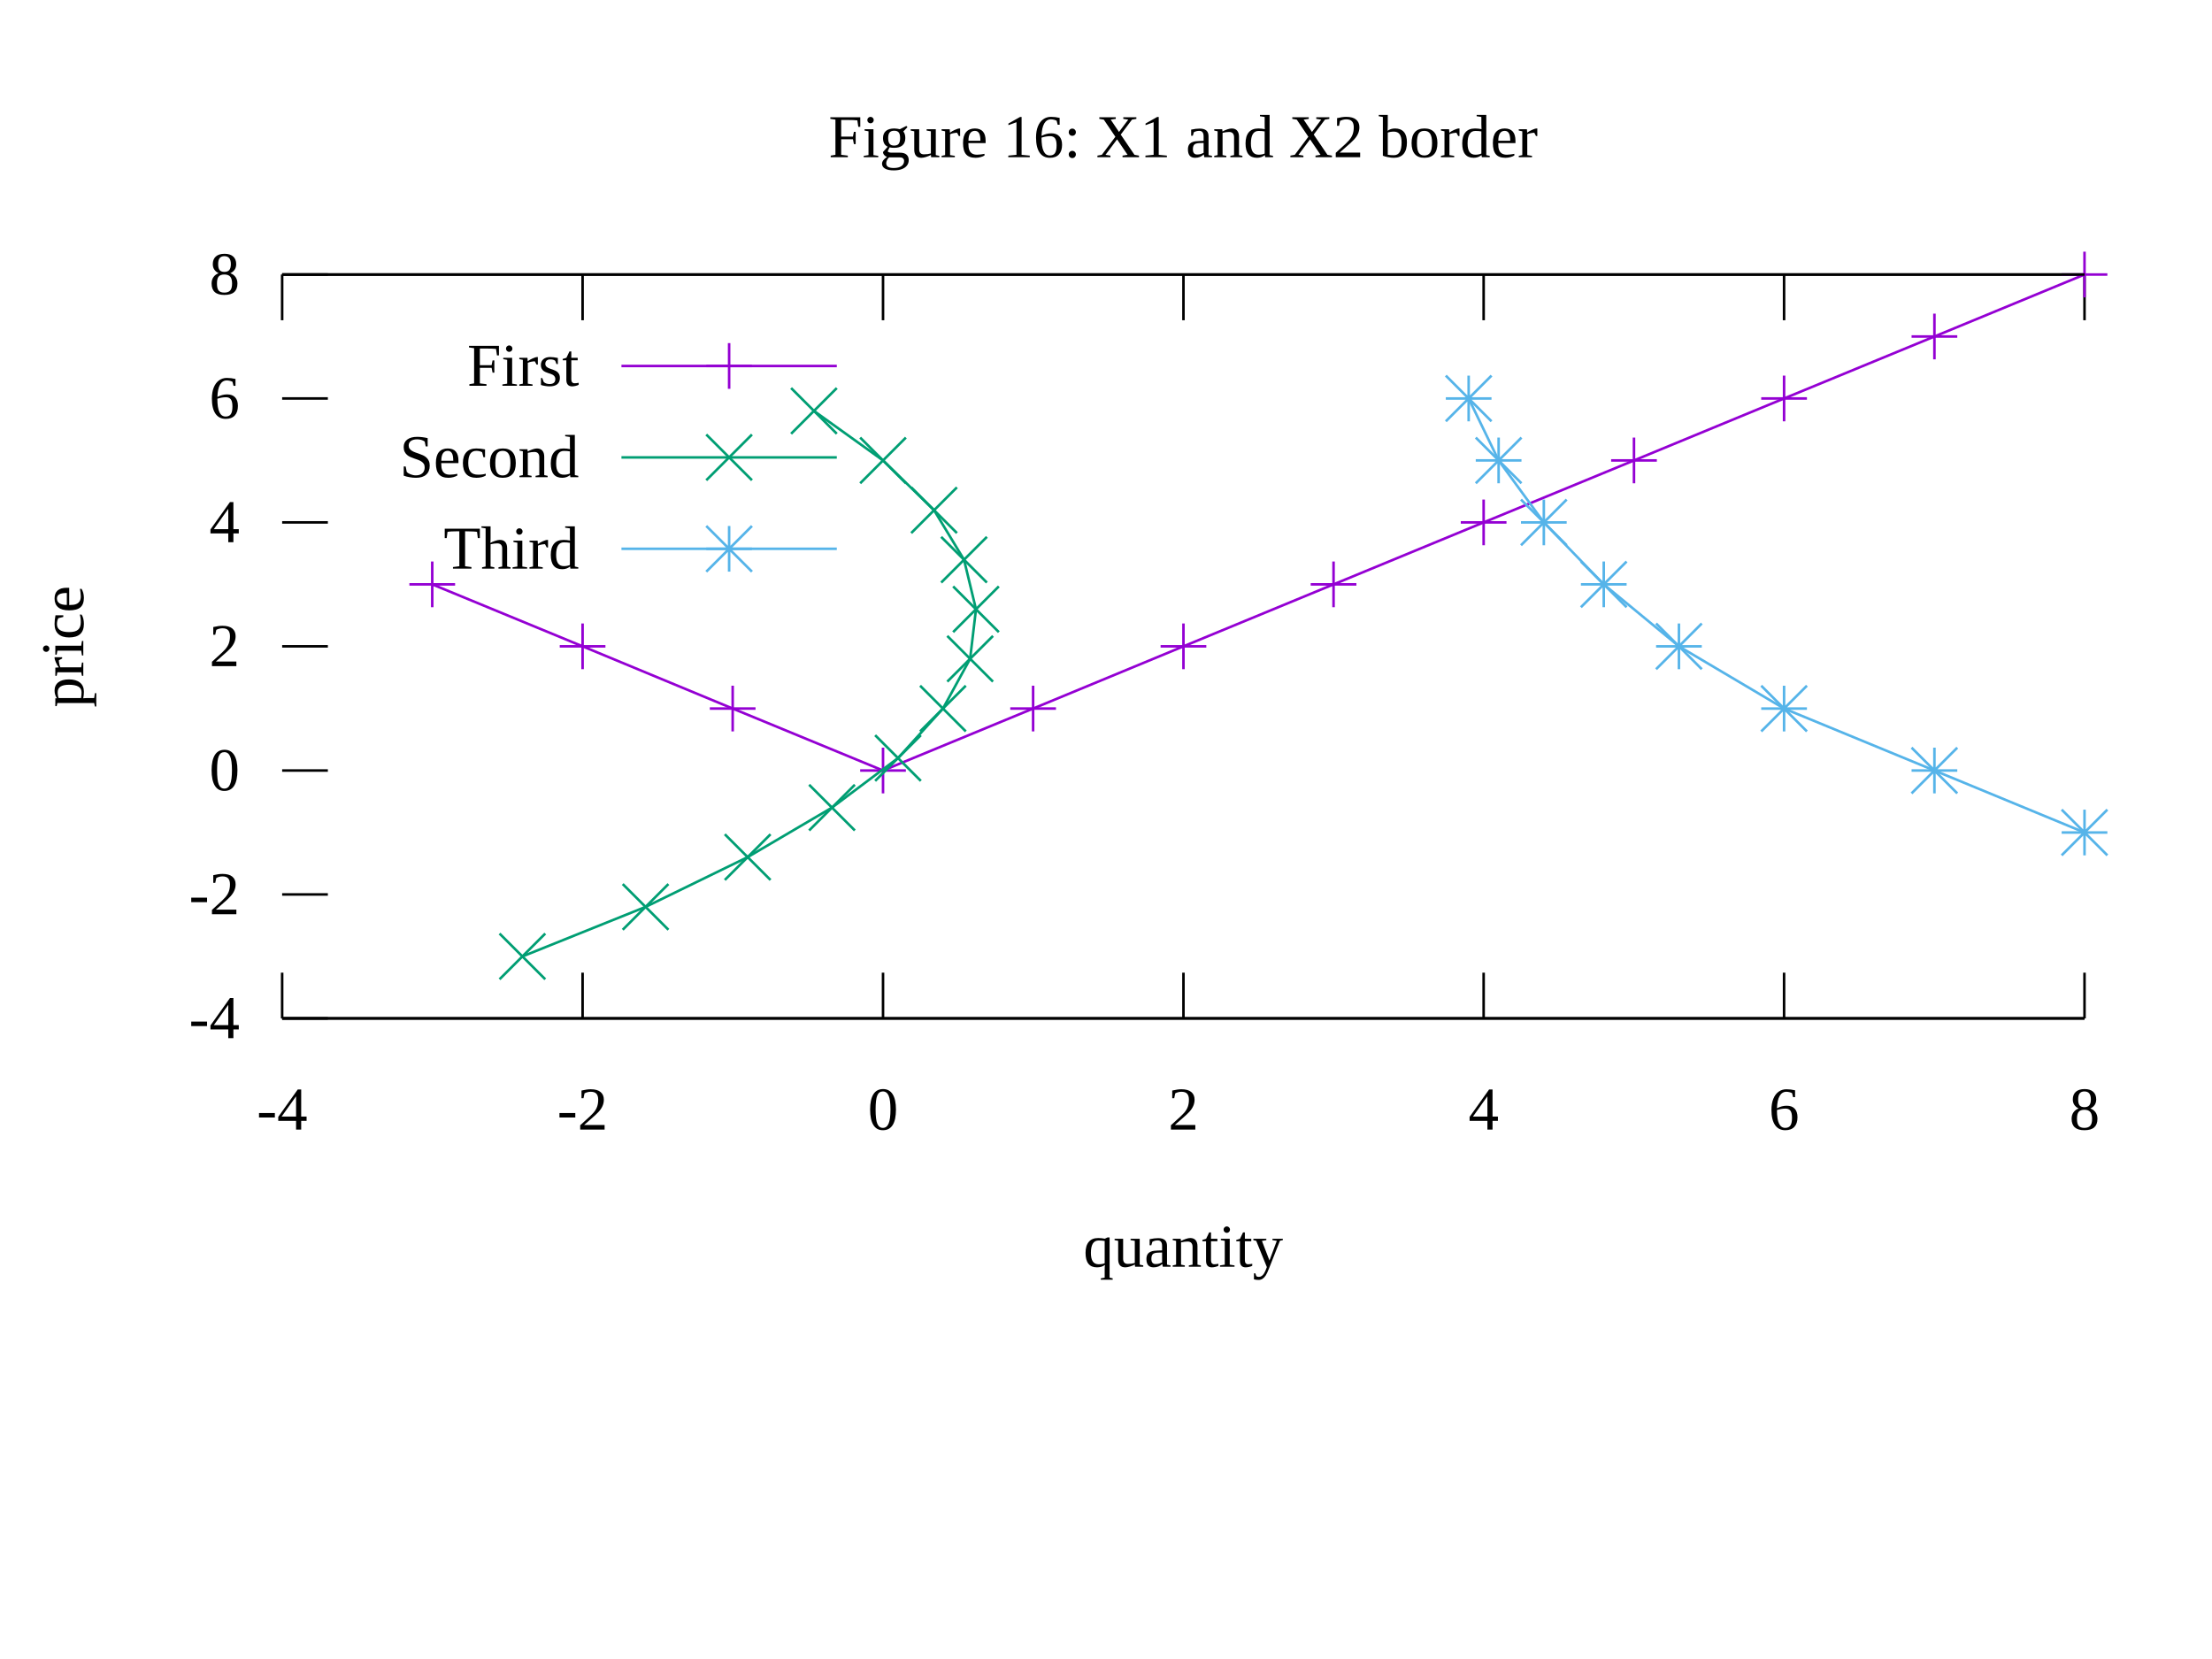
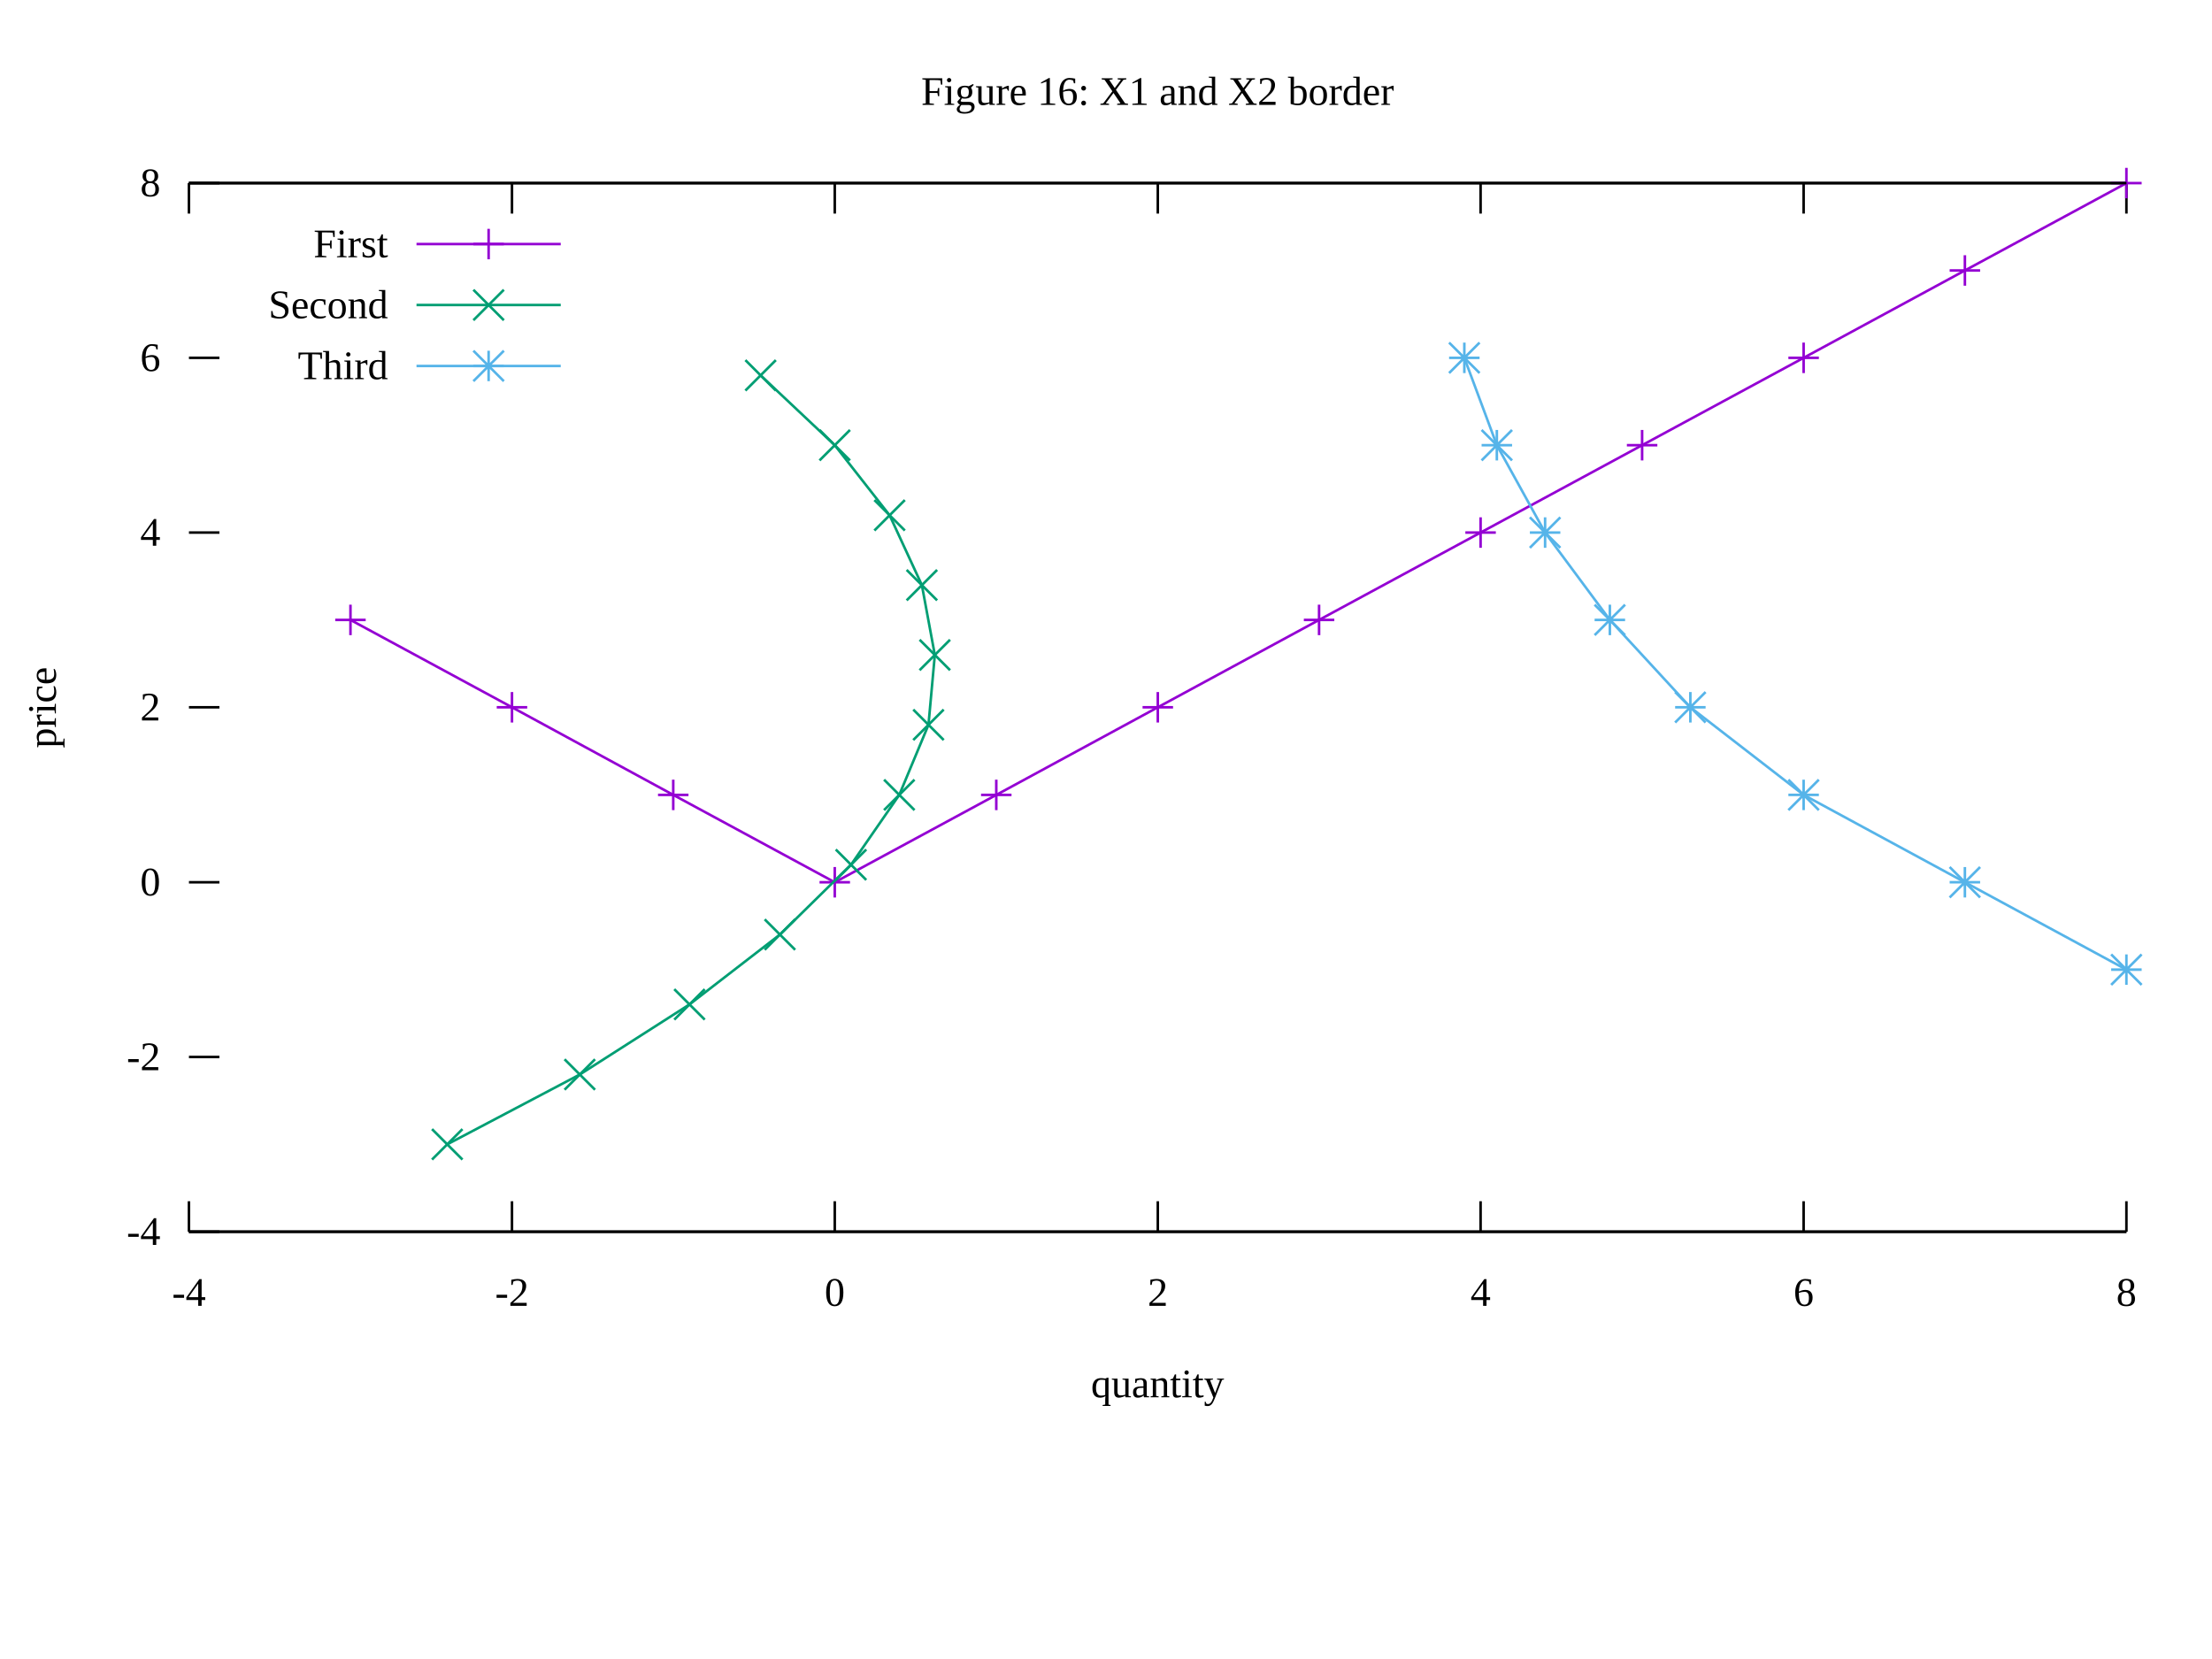
<svg xmlns="http://www.w3.org/2000/svg" xmlns:xlink="http://www.w3.org/1999/xlink" width="871" height="653" viewBox="0 0 871 653">
  <g id="gnuplot_canvas">
    <rect x="0" y="0" width="871" height="653" fill="none" />
    <defs>
      <circle id="gpDot" r="0.5" stroke-width="0.5" />
-       <path id="gpPt0" stroke-width="0.111" stroke="currentColor" d="M-1,0 h2 M0,-1 v2" />
-       <path id="gpPt1" stroke-width="0.111" stroke="currentColor" d="M-1,-1 L1,1 M1,-1 L-1,1" />
-       <path id="gpPt2" stroke-width="0.111" stroke="currentColor" d="M-1,0 L1,0 M0,-1 L0,1 M-1,-1 L1,1 M-1,1 L1,-1" />
-       <rect id="gpPt3" stroke-width="0.111" stroke="currentColor" x="-1" y="-1" width="2" height="2" />
-       <rect id="gpPt4" stroke-width="0.111" stroke="currentColor" fill="currentColor" x="-1" y="-1" width="2" height="2" />
-       <circle id="gpPt5" stroke-width="0.111" stroke="currentColor" cx="0" cy="0" r="1" />
+       <path id="gpPt0" stroke-width="0.167" stroke="currentColor" d="M-1,0 h2 M0,-1 v2" />
+       <path id="gpPt1" stroke-width="0.167" stroke="currentColor" d="M-1,-1 L1,1 M1,-1 L-1,1" />
+       <path id="gpPt2" stroke-width="0.167" stroke="currentColor" d="M-1,0 L1,0 M0,-1 L0,1 M-1,-1 L1,1 M-1,1 L1,-1" />
+       <rect id="gpPt3" stroke-width="0.167" stroke="currentColor" x="-1" y="-1" width="2" height="2" />
+       <rect id="gpPt4" stroke-width="0.167" stroke="currentColor" fill="currentColor" x="-1" y="-1" width="2" height="2" />
+       <circle id="gpPt5" stroke-width="0.167" stroke="currentColor" cx="0" cy="0" r="1" />
      <use xlink:href="#gpPt5" id="gpPt6" fill="currentColor" stroke="none" />
-       <path id="gpPt7" stroke-width="0.111" stroke="currentColor" d="M0,-1.33 L-1.33,0.67 L1.33,0.67 z" />
+       <path id="gpPt7" stroke-width="0.167" stroke="currentColor" d="M0,-1.33 L-1.33,0.67 L1.33,0.67 z" />
      <use xlink:href="#gpPt7" id="gpPt8" fill="currentColor" stroke="none" />
      <use xlink:href="#gpPt7" id="gpPt9" stroke="currentColor" transform="rotate(180)" />
      <use xlink:href="#gpPt9" id="gpPt10" fill="currentColor" stroke="none" />
      <use xlink:href="#gpPt3" id="gpPt11" stroke="currentColor" transform="rotate(45)" />
      <use xlink:href="#gpPt11" id="gpPt12" fill="currentColor" stroke="none" />
-       <path id="gpPt13" stroke-width="0.111" stroke="currentColor" d="M0,1.330 L1.265,0.411 L0.782,-1.067 L-0.782,-1.076 L-1.265,0.411 z" />
+       <path id="gpPt13" stroke-width="0.167" stroke="currentColor" d="M0,1.330 L1.265,0.411 L0.782,-1.067 L-0.782,-1.076 L-1.265,0.411 z" />
      <use xlink:href="#gpPt13" id="gpPt14" fill="currentColor" stroke="none" />
      <filter id="textbox" filterUnits="objectBoundingBox" x="0" y="0" height="1" width="1">
        <feFlood flood-color="white" flood-opacity="1" result="bgnd" />
        <feComposite in="SourceGraphic" in2="bgnd" operator="atop" />
      </filter>
      <filter id="greybox" filterUnits="objectBoundingBox" x="0" y="0" height="1" width="1">
        <feFlood flood-color="lightgrey" flood-opacity="1" result="grey" />
        <feComposite in="SourceGraphic" in2="grey" operator="atop" />
      </filter>
    </defs>
    <g fill="none" color="white" stroke="currentColor" stroke-width="1.00" stroke-linecap="butt" stroke-linejoin="miter">
</g>
    <g fill="none" color="black" stroke="currentColor" stroke-width="1.00" stroke-linecap="butt" stroke-linejoin="miter">
-       <path stroke="black" d="M111.1,401.0 L129.1,401.0  " />
-       <g transform="translate(94.4,408.8)" stroke="none" fill="black" font-family="Times New Roman" font-size="24.00" text-anchor="end">
+       <path stroke="black" d="M74.4,485.0 L86.4,485.0  " />
+       <g transform="translate(63.2,490.2)" stroke="none" fill="black" font-family="Times New Roman" font-size="16.00" text-anchor="end">
        <text>
          <tspan font-family="Times New Roman">-4</tspan>
        </text>
      </g>
    </g>
    <g fill="none" color="black" stroke="currentColor" stroke-width="1.00" stroke-linecap="butt" stroke-linejoin="miter">
-       <path stroke="black" d="M111.1,352.2 L129.1,352.2  " />
-       <g transform="translate(94.4,360.0)" stroke="none" fill="black" font-family="Times New Roman" font-size="24.00" text-anchor="end">
+       <path stroke="black" d="M74.4,416.2 L86.4,416.2  " />
+       <g transform="translate(63.2,421.4)" stroke="none" fill="black" font-family="Times New Roman" font-size="16.00" text-anchor="end">
        <text>
          <tspan font-family="Times New Roman">-2</tspan>
        </text>
      </g>
    </g>
    <g fill="none" color="black" stroke="currentColor" stroke-width="1.00" stroke-linecap="butt" stroke-linejoin="miter">
-       <path stroke="black" d="M111.1,303.4 L129.1,303.4  " />
-       <g transform="translate(94.4,311.2)" stroke="none" fill="black" font-family="Times New Roman" font-size="24.00" text-anchor="end">
+       <path stroke="black" d="M74.4,347.4 L86.4,347.4  " />
+       <g transform="translate(63.2,352.6)" stroke="none" fill="black" font-family="Times New Roman" font-size="16.00" text-anchor="end">
        <text>
          <tspan font-family="Times New Roman"> 0</tspan>
        </text>
      </g>
    </g>
    <g fill="none" color="black" stroke="currentColor" stroke-width="1.00" stroke-linecap="butt" stroke-linejoin="miter">
-       <path stroke="black" d="M111.1,254.5 L129.1,254.5  " />
-       <g transform="translate(94.4,262.3)" stroke="none" fill="black" font-family="Times New Roman" font-size="24.00" text-anchor="end">
+       <path stroke="black" d="M74.4,278.5 L86.4,278.5  " />
+       <g transform="translate(63.2,283.7)" stroke="none" fill="black" font-family="Times New Roman" font-size="16.00" text-anchor="end">
        <text>
          <tspan font-family="Times New Roman"> 2</tspan>
        </text>
      </g>
    </g>
    <g fill="none" color="black" stroke="currentColor" stroke-width="1.00" stroke-linecap="butt" stroke-linejoin="miter">
-       <path stroke="black" d="M111.1,205.7 L129.1,205.7  " />
-       <g transform="translate(94.4,213.5)" stroke="none" fill="black" font-family="Times New Roman" font-size="24.00" text-anchor="end">
+       <path stroke="black" d="M74.4,209.7 L86.4,209.7  " />
+       <g transform="translate(63.2,214.9)" stroke="none" fill="black" font-family="Times New Roman" font-size="16.00" text-anchor="end">
        <text>
          <tspan font-family="Times New Roman"> 4</tspan>
        </text>
      </g>
    </g>
    <g fill="none" color="black" stroke="currentColor" stroke-width="1.00" stroke-linecap="butt" stroke-linejoin="miter">
-       <path stroke="black" d="M111.1,156.9 L129.1,156.9  " />
-       <g transform="translate(94.4,164.7)" stroke="none" fill="black" font-family="Times New Roman" font-size="24.00" text-anchor="end">
+       <path stroke="black" d="M74.4,140.9 L86.4,140.9  " />
+       <g transform="translate(63.2,146.1)" stroke="none" fill="black" font-family="Times New Roman" font-size="16.00" text-anchor="end">
        <text>
          <tspan font-family="Times New Roman"> 6</tspan>
        </text>
      </g>
    </g>
    <g fill="none" color="black" stroke="currentColor" stroke-width="1.00" stroke-linecap="butt" stroke-linejoin="miter">
-       <path stroke="black" d="M111.1,108.1 L129.1,108.1  " />
-       <g transform="translate(94.4,115.9)" stroke="none" fill="black" font-family="Times New Roman" font-size="24.00" text-anchor="end">
+       <path stroke="black" d="M74.4,72.1 L86.4,72.1  " />
+       <g transform="translate(63.2,77.3)" stroke="none" fill="black" font-family="Times New Roman" font-size="16.00" text-anchor="end">
        <text>
          <tspan font-family="Times New Roman"> 8</tspan>
        </text>
      </g>
    </g>
    <g fill="none" color="black" stroke="currentColor" stroke-width="1.00" stroke-linecap="butt" stroke-linejoin="miter">
-       <path stroke="black" d="M111.1,401.0 L111.1,383.0 M111.1,108.1 L111.1,126.1  " />
-       <g transform="translate(111.1,444.8)" stroke="none" fill="black" font-family="Times New Roman" font-size="24.00" text-anchor="middle">
+       <path stroke="black" d="M74.4,485.0 L74.4,473.0 M74.4,72.1 L74.4,84.1  " />
+       <g transform="translate(74.4,514.2)" stroke="none" fill="black" font-family="Times New Roman" font-size="16.00" text-anchor="middle">
        <text>
          <tspan font-family="Times New Roman">-4</tspan>
        </text>
      </g>
    </g>
    <g fill="none" color="black" stroke="currentColor" stroke-width="1.00" stroke-linecap="butt" stroke-linejoin="miter">
-       <path stroke="black" d="M229.4,401.0 L229.4,383.0 M229.4,108.1 L229.4,126.1  " />
-       <g transform="translate(229.4,444.8)" stroke="none" fill="black" font-family="Times New Roman" font-size="24.00" text-anchor="middle">
+       <path stroke="black" d="M201.6,485.0 L201.6,473.0 M201.6,72.1 L201.6,84.1  " />
+       <g transform="translate(201.6,514.2)" stroke="none" fill="black" font-family="Times New Roman" font-size="16.00" text-anchor="middle">
        <text>
          <tspan font-family="Times New Roman">-2</tspan>
        </text>
      </g>
    </g>
    <g fill="none" color="black" stroke="currentColor" stroke-width="1.00" stroke-linecap="butt" stroke-linejoin="miter">
-       <path stroke="black" d="M347.7,401.0 L347.7,383.0 M347.7,108.1 L347.7,126.1  " />
-       <g transform="translate(347.7,444.8)" stroke="none" fill="black" font-family="Times New Roman" font-size="24.00" text-anchor="middle">
+       <path stroke="black" d="M328.7,485.0 L328.7,473.0 M328.7,72.1 L328.7,84.1  " />
+       <g transform="translate(328.7,514.2)" stroke="none" fill="black" font-family="Times New Roman" font-size="16.00" text-anchor="middle">
        <text>
          <tspan font-family="Times New Roman"> 0</tspan>
        </text>
      </g>
    </g>
    <g fill="none" color="black" stroke="currentColor" stroke-width="1.00" stroke-linecap="butt" stroke-linejoin="miter">
-       <path stroke="black" d="M466.0,401.0 L466.0,383.0 M466.0,108.1 L466.0,126.1  " />
-       <g transform="translate(466.0,444.8)" stroke="none" fill="black" font-family="Times New Roman" font-size="24.00" text-anchor="middle">
+       <path stroke="black" d="M455.9,485.0 L455.9,473.0 M455.9,72.1 L455.9,84.1  " />
+       <g transform="translate(455.9,514.2)" stroke="none" fill="black" font-family="Times New Roman" font-size="16.00" text-anchor="middle">
        <text>
          <tspan font-family="Times New Roman"> 2</tspan>
        </text>
      </g>
    </g>
    <g fill="none" color="black" stroke="currentColor" stroke-width="1.00" stroke-linecap="butt" stroke-linejoin="miter">
-       <path stroke="black" d="M584.2,401.0 L584.2,383.0 M584.2,108.1 L584.2,126.1  " />
-       <g transform="translate(584.2,444.8)" stroke="none" fill="black" font-family="Times New Roman" font-size="24.00" text-anchor="middle">
+       <path stroke="black" d="M583.0,485.0 L583.0,473.0 M583.0,72.1 L583.0,84.1  " />
+       <g transform="translate(583.0,514.2)" stroke="none" fill="black" font-family="Times New Roman" font-size="16.00" text-anchor="middle">
        <text>
          <tspan font-family="Times New Roman"> 4</tspan>
        </text>
      </g>
    </g>
    <g fill="none" color="black" stroke="currentColor" stroke-width="1.00" stroke-linecap="butt" stroke-linejoin="miter">
-       <path stroke="black" d="M702.5,401.0 L702.5,383.0 M702.5,108.1 L702.5,126.1  " />
-       <g transform="translate(702.5,444.8)" stroke="none" fill="black" font-family="Times New Roman" font-size="24.00" text-anchor="middle">
+       <path stroke="black" d="M710.2,485.0 L710.2,473.0 M710.2,72.1 L710.2,84.1  " />
+       <g transform="translate(710.2,514.2)" stroke="none" fill="black" font-family="Times New Roman" font-size="16.00" text-anchor="middle">
        <text>
          <tspan font-family="Times New Roman"> 6</tspan>
        </text>
      </g>
    </g>
    <g fill="none" color="black" stroke="currentColor" stroke-width="1.00" stroke-linecap="butt" stroke-linejoin="miter">
-       <path stroke="black" d="M820.8,401.0 L820.8,383.0 M820.8,108.1 L820.8,126.1  " />
-       <g transform="translate(820.8,444.8)" stroke="none" fill="black" font-family="Times New Roman" font-size="24.00" text-anchor="middle">
+       <path stroke="black" d="M837.3,485.0 L837.3,473.0 M837.3,72.1 L837.3,84.1  " />
+       <g transform="translate(837.3,514.2)" stroke="none" fill="black" font-family="Times New Roman" font-size="16.00" text-anchor="middle">
        <text>
          <tspan font-family="Times New Roman"> 8</tspan>
        </text>
      </g>
    </g>
    <g fill="none" color="black" stroke="currentColor" stroke-width="1.00" stroke-linecap="butt" stroke-linejoin="miter">
</g>
    <g fill="none" color="black" stroke="currentColor" stroke-width="1.00" stroke-linecap="butt" stroke-linejoin="miter">
-       <path stroke="black" d="M111.1,108.1 M111.1,401.0 L820.8,401.0 M820.8,108.1 L111.1,108.1  " />
-     </g>
-     <g fill="none" color="black" stroke="currentColor" stroke-width="1.00" stroke-linecap="butt" stroke-linejoin="miter">
-       <g transform="translate(32.8,254.6) rotate(270)" stroke="none" fill="black" font-family="Times New Roman" font-size="24.00" text-anchor="middle">
+       <path stroke="black" d="M74.4,72.1 M74.4,485.0 L837.3,485.0 M837.3,72.1 L74.4,72.1  " />
+     </g>
+     <g fill="none" color="black" stroke="currentColor" stroke-width="1.00" stroke-linecap="butt" stroke-linejoin="miter">
+       <g transform="translate(22.0,278.6) rotate(270)" stroke="none" fill="black" font-family="Times New Roman" font-size="16.00" text-anchor="middle">
        <text>
          <tspan font-family="Times New Roman">price</tspan>
        </text>
      </g>
    </g>
    <g fill="none" color="black" stroke="currentColor" stroke-width="1.00" stroke-linecap="butt" stroke-linejoin="miter">
-       <g transform="translate(465.9,498.8)" stroke="none" fill="black" font-family="Times New Roman" font-size="24.00" text-anchor="middle">
+       <g transform="translate(455.8,550.2)" stroke="none" fill="black" font-family="Times New Roman" font-size="16.00" text-anchor="middle">
        <text>
          <tspan font-family="Times New Roman">quantity</tspan>
        </text>
      </g>
    </g>
    <g fill="none" color="black" stroke="currentColor" stroke-width="1.00" stroke-linecap="butt" stroke-linejoin="miter">
-       <g transform="translate(465.9,61.9)" stroke="none" fill="black" font-family="Times New Roman" font-size="24.00" text-anchor="middle">
+       <g transform="translate(455.8,41.3)" stroke="none" fill="black" font-family="Times New Roman" font-size="16.00" text-anchor="middle">
        <text>
          <tspan font-family="Times New Roman">Figure 16: X1 and X2 border</tspan>
        </text>
      </g>
    </g>
    <g id="gnuplot_plot_1">
      <g fill="none" color="black" stroke="currentColor" stroke-width="1.00" stroke-linecap="butt" stroke-linejoin="miter">
-         <g transform="translate(228.0,151.9)" stroke="none" fill="black" font-family="Times New Roman" font-size="24.00" text-anchor="end">
+         <g transform="translate(152.8,101.3)" stroke="none" fill="black" font-family="Times New Roman" font-size="16.00" text-anchor="end">
          <text>
            <tspan font-family="Times New Roman">First</tspan>
          </text>
        </g>
      </g>
      <g fill="none" color="black" stroke="currentColor" stroke-width="1.00" stroke-linecap="butt" stroke-linejoin="miter">
-         <path stroke="rgb(148,   0, 211)" d="M244.7,144.1 L329.5,144.1 M170.2,230.1 L229.4,254.5 L288.5,279.0 L347.7,303.4 L406.8,279.0 L466.0,254.5   L525.1,230.1 L584.2,205.7 L643.4,181.3 L702.5,156.9 L761.7,132.5 L820.8,108.1  " />
-         <use xlink:href="#gpPt0" transform="translate(170.2,230.1) scale(9.00)" color="rgb(148,   0, 211)" />
-         <use xlink:href="#gpPt0" transform="translate(229.4,254.5) scale(9.00)" color="rgb(148,   0, 211)" />
-         <use xlink:href="#gpPt0" transform="translate(288.5,279.0) scale(9.00)" color="rgb(148,   0, 211)" />
-         <use xlink:href="#gpPt0" transform="translate(347.7,303.4) scale(9.00)" color="rgb(148,   0, 211)" />
-         <use xlink:href="#gpPt0" transform="translate(406.8,279.0) scale(9.00)" color="rgb(148,   0, 211)" />
-         <use xlink:href="#gpPt0" transform="translate(466.0,254.5) scale(9.00)" color="rgb(148,   0, 211)" />
-         <use xlink:href="#gpPt0" transform="translate(525.1,230.1) scale(9.00)" color="rgb(148,   0, 211)" />
-         <use xlink:href="#gpPt0" transform="translate(584.2,205.7) scale(9.00)" color="rgb(148,   0, 211)" />
-         <use xlink:href="#gpPt0" transform="translate(643.4,181.3) scale(9.00)" color="rgb(148,   0, 211)" />
-         <use xlink:href="#gpPt0" transform="translate(702.5,156.9) scale(9.00)" color="rgb(148,   0, 211)" />
-         <use xlink:href="#gpPt0" transform="translate(761.7,132.5) scale(9.00)" color="rgb(148,   0, 211)" />
-         <use xlink:href="#gpPt0" transform="translate(820.8,108.1) scale(9.00)" color="rgb(148,   0, 211)" />
-         <use xlink:href="#gpPt0" transform="translate(287.1,144.1) scale(9.00)" color="rgb(148,   0, 211)" />
+         <path stroke="rgb(148,   0, 211)" d="M164.0,96.1 L220.8,96.1 M138.0,244.1 L201.6,278.5 L265.1,313.0 L328.7,347.4 L392.3,313.0 L455.9,278.5   L519.4,244.1 L583.0,209.7 L646.6,175.3 L710.2,140.9 L773.7,106.5 L837.3,72.1  " />
+         <use xlink:href="#gpPt0" transform="translate(138.0,244.1) scale(6.00)" color="rgb(148,   0, 211)" />
+         <use xlink:href="#gpPt0" transform="translate(201.6,278.5) scale(6.00)" color="rgb(148,   0, 211)" />
+         <use xlink:href="#gpPt0" transform="translate(265.1,313.0) scale(6.00)" color="rgb(148,   0, 211)" />
+         <use xlink:href="#gpPt0" transform="translate(328.7,347.4) scale(6.00)" color="rgb(148,   0, 211)" />
+         <use xlink:href="#gpPt0" transform="translate(392.3,313.0) scale(6.00)" color="rgb(148,   0, 211)" />
+         <use xlink:href="#gpPt0" transform="translate(455.9,278.5) scale(6.00)" color="rgb(148,   0, 211)" />
+         <use xlink:href="#gpPt0" transform="translate(519.4,244.1) scale(6.00)" color="rgb(148,   0, 211)" />
+         <use xlink:href="#gpPt0" transform="translate(583.0,209.7) scale(6.00)" color="rgb(148,   0, 211)" />
+         <use xlink:href="#gpPt0" transform="translate(646.6,175.3) scale(6.00)" color="rgb(148,   0, 211)" />
+         <use xlink:href="#gpPt0" transform="translate(710.2,140.9) scale(6.00)" color="rgb(148,   0, 211)" />
+         <use xlink:href="#gpPt0" transform="translate(773.7,106.5) scale(6.00)" color="rgb(148,   0, 211)" />
+         <use xlink:href="#gpPt0" transform="translate(837.3,72.1) scale(6.00)" color="rgb(148,   0, 211)" />
+         <use xlink:href="#gpPt0" transform="translate(192.4,96.1) scale(6.00)" color="rgb(148,   0, 211)" />
      </g>
    </g>
    <g id="gnuplot_plot_2">
      <g fill="none" color="black" stroke="currentColor" stroke-width="1.00" stroke-linecap="butt" stroke-linejoin="miter">
-         <g transform="translate(228.0,187.9)" stroke="none" fill="black" font-family="Times New Roman" font-size="24.00" text-anchor="end">
+         <g transform="translate(152.8,125.3)" stroke="none" fill="black" font-family="Times New Roman" font-size="16.00" text-anchor="end">
          <text>
            <tspan font-family="Times New Roman">Second</tspan>
          </text>
        </g>
      </g>
      <g fill="none" color="black" stroke="currentColor" stroke-width="1.00" stroke-linecap="butt" stroke-linejoin="miter">
-         <path stroke="rgb(  0, 158, 115)" d="M244.7,180.1 L329.5,180.1 M205.7,376.6 L254.2,357.1 L294.4,337.5 L327.6,318.0 L353.6,298.5 L371.3,279.0   L382.0,259.4 L384.3,239.9 L379.6,220.4 L367.8,200.9 L347.7,181.3 L320.5,161.8  " />
-         <use xlink:href="#gpPt1" transform="translate(205.7,376.6) scale(9.00)" color="rgb(  0, 158, 115)" />
-         <use xlink:href="#gpPt1" transform="translate(254.2,357.1) scale(9.00)" color="rgb(  0, 158, 115)" />
-         <use xlink:href="#gpPt1" transform="translate(294.4,337.5) scale(9.00)" color="rgb(  0, 158, 115)" />
-         <use xlink:href="#gpPt1" transform="translate(327.6,318.0) scale(9.00)" color="rgb(  0, 158, 115)" />
-         <use xlink:href="#gpPt1" transform="translate(353.6,298.5) scale(9.00)" color="rgb(  0, 158, 115)" />
-         <use xlink:href="#gpPt1" transform="translate(371.3,279.0) scale(9.00)" color="rgb(  0, 158, 115)" />
-         <use xlink:href="#gpPt1" transform="translate(382.0,259.4) scale(9.00)" color="rgb(  0, 158, 115)" />
-         <use xlink:href="#gpPt1" transform="translate(384.3,239.9) scale(9.00)" color="rgb(  0, 158, 115)" />
-         <use xlink:href="#gpPt1" transform="translate(379.6,220.4) scale(9.00)" color="rgb(  0, 158, 115)" />
-         <use xlink:href="#gpPt1" transform="translate(367.8,200.9) scale(9.00)" color="rgb(  0, 158, 115)" />
-         <use xlink:href="#gpPt1" transform="translate(347.7,181.3) scale(9.00)" color="rgb(  0, 158, 115)" />
-         <use xlink:href="#gpPt1" transform="translate(320.5,161.8) scale(9.00)" color="rgb(  0, 158, 115)" />
-         <use xlink:href="#gpPt1" transform="translate(287.1,180.1) scale(9.00)" color="rgb(  0, 158, 115)" />
+         <path stroke="rgb(  0, 158, 115)" d="M164.0,120.1 L220.8,120.1 M176.1,450.6 L228.3,423.1 L271.5,395.5 L307.1,368.0 L335.1,340.5 L354.1,313.0   L365.6,285.4 L368.1,257.9 L363.0,230.4 L350.3,202.9 L328.7,175.3 L299.5,147.8  " />
+         <use xlink:href="#gpPt1" transform="translate(176.1,450.6) scale(6.00)" color="rgb(  0, 158, 115)" />
+         <use xlink:href="#gpPt1" transform="translate(228.3,423.1) scale(6.00)" color="rgb(  0, 158, 115)" />
+         <use xlink:href="#gpPt1" transform="translate(271.5,395.5) scale(6.00)" color="rgb(  0, 158, 115)" />
+         <use xlink:href="#gpPt1" transform="translate(307.1,368.0) scale(6.00)" color="rgb(  0, 158, 115)" />
+         <use xlink:href="#gpPt1" transform="translate(335.1,340.5) scale(6.00)" color="rgb(  0, 158, 115)" />
+         <use xlink:href="#gpPt1" transform="translate(354.1,313.0) scale(6.00)" color="rgb(  0, 158, 115)" />
+         <use xlink:href="#gpPt1" transform="translate(365.6,285.4) scale(6.00)" color="rgb(  0, 158, 115)" />
+         <use xlink:href="#gpPt1" transform="translate(368.1,257.9) scale(6.00)" color="rgb(  0, 158, 115)" />
+         <use xlink:href="#gpPt1" transform="translate(363.0,230.4) scale(6.00)" color="rgb(  0, 158, 115)" />
+         <use xlink:href="#gpPt1" transform="translate(350.3,202.9) scale(6.00)" color="rgb(  0, 158, 115)" />
+         <use xlink:href="#gpPt1" transform="translate(328.7,175.3) scale(6.00)" color="rgb(  0, 158, 115)" />
+         <use xlink:href="#gpPt1" transform="translate(299.5,147.8) scale(6.00)" color="rgb(  0, 158, 115)" />
+         <use xlink:href="#gpPt1" transform="translate(192.4,120.1) scale(6.00)" color="rgb(  0, 158, 115)" />
      </g>
    </g>
    <g id="gnuplot_plot_3">
      <g fill="none" color="black" stroke="currentColor" stroke-width="1.00" stroke-linecap="butt" stroke-linejoin="miter">
-         <g transform="translate(228.0,223.9)" stroke="none" fill="black" font-family="Times New Roman" font-size="24.00" text-anchor="end">
+         <g transform="translate(152.8,149.3)" stroke="none" fill="black" font-family="Times New Roman" font-size="16.00" text-anchor="end">
          <text>
            <tspan font-family="Times New Roman">Third</tspan>
          </text>
        </g>
      </g>
      <g fill="none" color="black" stroke="currentColor" stroke-width="1.00" stroke-linecap="butt" stroke-linejoin="miter">
-         <path stroke="rgb( 86, 180, 233)" d="M244.7,216.1 L329.5,216.1 M820.8,327.8 L761.7,303.4 L702.5,279.0 L661.1,254.5 L631.5,230.1 L607.9,205.7   L590.1,181.3 L578.3,156.9  " />
-         <use xlink:href="#gpPt2" transform="translate(820.8,327.8) scale(9.00)" color="rgb( 86, 180, 233)" />
-         <use xlink:href="#gpPt2" transform="translate(761.7,303.4) scale(9.00)" color="rgb( 86, 180, 233)" />
-         <use xlink:href="#gpPt2" transform="translate(702.5,279.0) scale(9.00)" color="rgb( 86, 180, 233)" />
-         <use xlink:href="#gpPt2" transform="translate(661.1,254.5) scale(9.00)" color="rgb( 86, 180, 233)" />
-         <use xlink:href="#gpPt2" transform="translate(631.5,230.1) scale(9.00)" color="rgb( 86, 180, 233)" />
-         <use xlink:href="#gpPt2" transform="translate(607.9,205.7) scale(9.00)" color="rgb( 86, 180, 233)" />
-         <use xlink:href="#gpPt2" transform="translate(590.1,181.3) scale(9.00)" color="rgb( 86, 180, 233)" />
-         <use xlink:href="#gpPt2" transform="translate(578.3,156.9) scale(9.00)" color="rgb( 86, 180, 233)" />
-         <use xlink:href="#gpPt2" transform="translate(287.1,216.1) scale(9.00)" color="rgb( 86, 180, 233)" />
+         <path stroke="rgb( 86, 180, 233)" d="M164.0,144.1 L220.8,144.1 M837.3,381.8 L773.7,347.4 L710.2,313.0 L665.6,278.5 L633.9,244.1 L608.4,209.7   L589.4,175.3 L576.6,140.9  " />
+         <use xlink:href="#gpPt2" transform="translate(837.3,381.8) scale(6.00)" color="rgb( 86, 180, 233)" />
+         <use xlink:href="#gpPt2" transform="translate(773.7,347.4) scale(6.00)" color="rgb( 86, 180, 233)" />
+         <use xlink:href="#gpPt2" transform="translate(710.2,313.0) scale(6.00)" color="rgb( 86, 180, 233)" />
+         <use xlink:href="#gpPt2" transform="translate(665.6,278.5) scale(6.00)" color="rgb( 86, 180, 233)" />
+         <use xlink:href="#gpPt2" transform="translate(633.9,244.1) scale(6.00)" color="rgb( 86, 180, 233)" />
+         <use xlink:href="#gpPt2" transform="translate(608.4,209.7) scale(6.00)" color="rgb( 86, 180, 233)" />
+         <use xlink:href="#gpPt2" transform="translate(589.4,175.3) scale(6.00)" color="rgb( 86, 180, 233)" />
+         <use xlink:href="#gpPt2" transform="translate(576.6,140.9) scale(6.00)" color="rgb( 86, 180, 233)" />
+         <use xlink:href="#gpPt2" transform="translate(192.4,144.1) scale(6.00)" color="rgb( 86, 180, 233)" />
      </g>
    </g>
    <g fill="none" color="white" stroke="rgb( 86, 180, 233)" stroke-width="2.00" stroke-linecap="butt" stroke-linejoin="miter">
</g>
    <g fill="none" color="black" stroke="currentColor" stroke-width="2.00" stroke-linecap="butt" stroke-linejoin="miter">
</g>
    <g fill="none" color="black" stroke="black" stroke-width="1.00" stroke-linecap="butt" stroke-linejoin="miter">
</g>
    <g fill="none" color="black" stroke="currentColor" stroke-width="1.00" stroke-linecap="butt" stroke-linejoin="miter">
-       <path stroke="black" d="M111.1,108.1 M111.1,401.0 L820.8,401.0 M820.8,108.1 L111.1,108.1  " />
+       <path stroke="black" d="M74.4,72.1 M74.4,485.0 L837.3,485.0 M837.3,72.1 L74.4,72.1  " />
    </g>
    <g fill="none" color="black" stroke="currentColor" stroke-width="1.00" stroke-linecap="butt" stroke-linejoin="miter">
</g>
  </g>
</svg>
